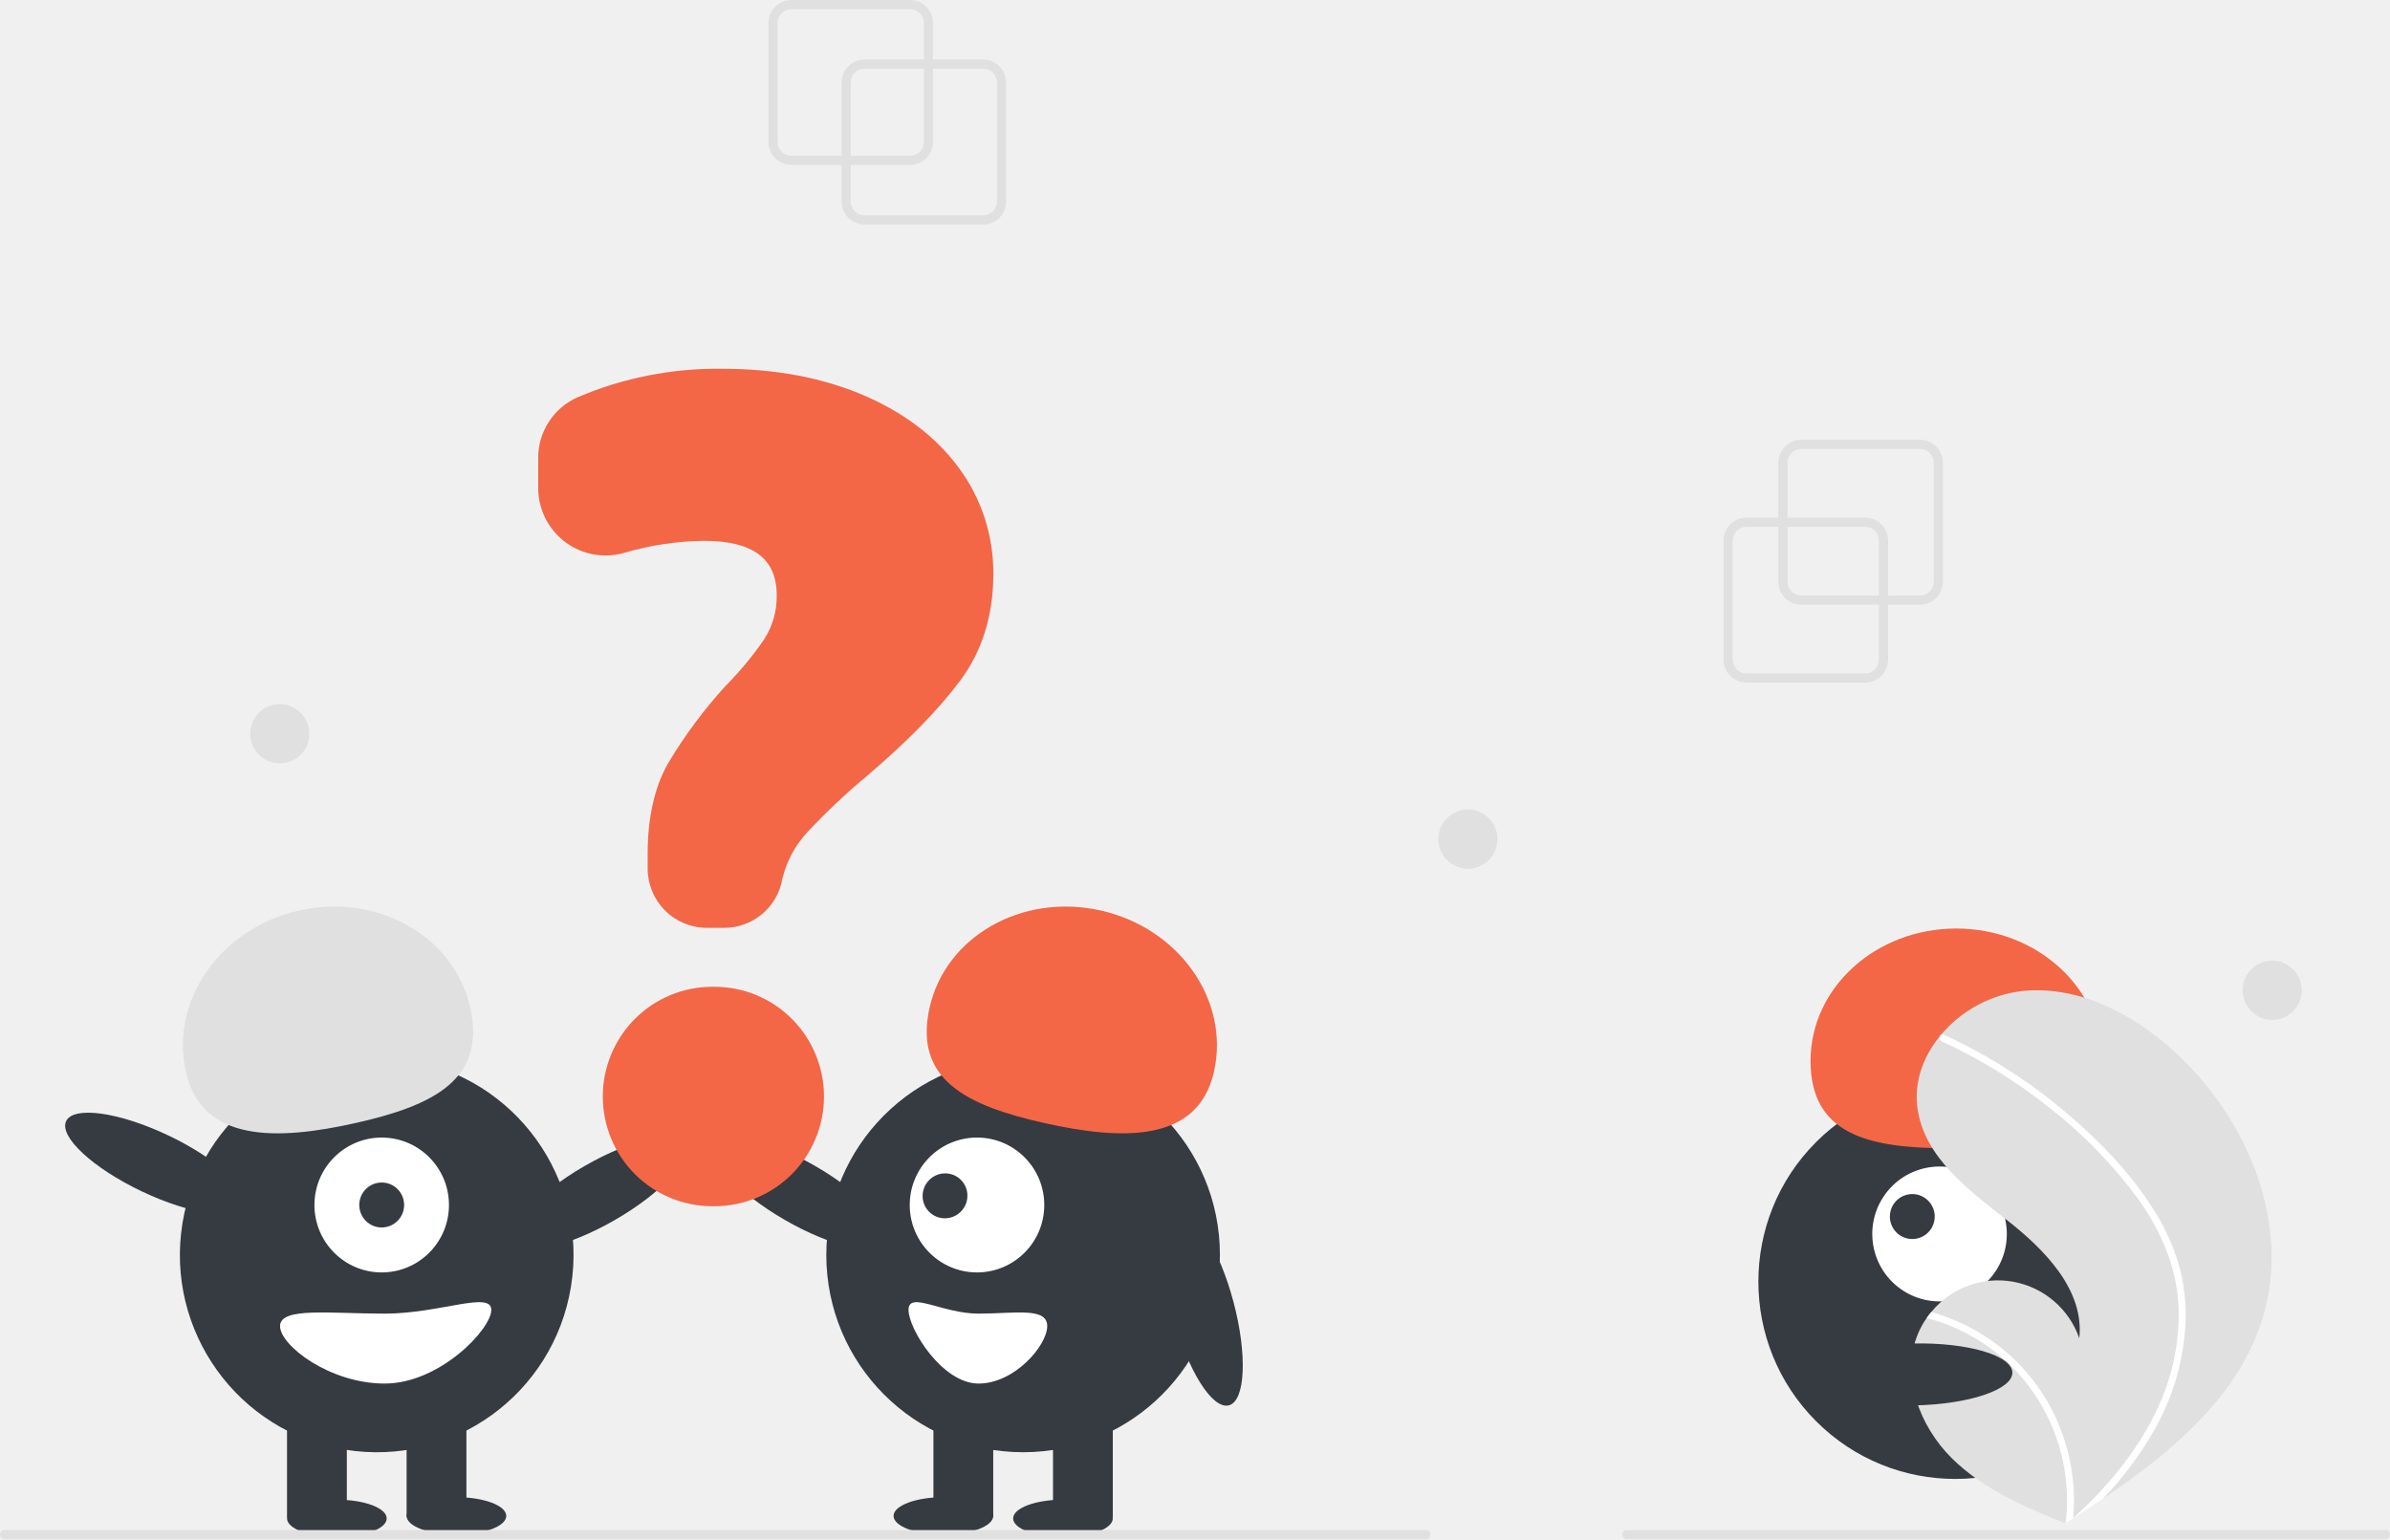
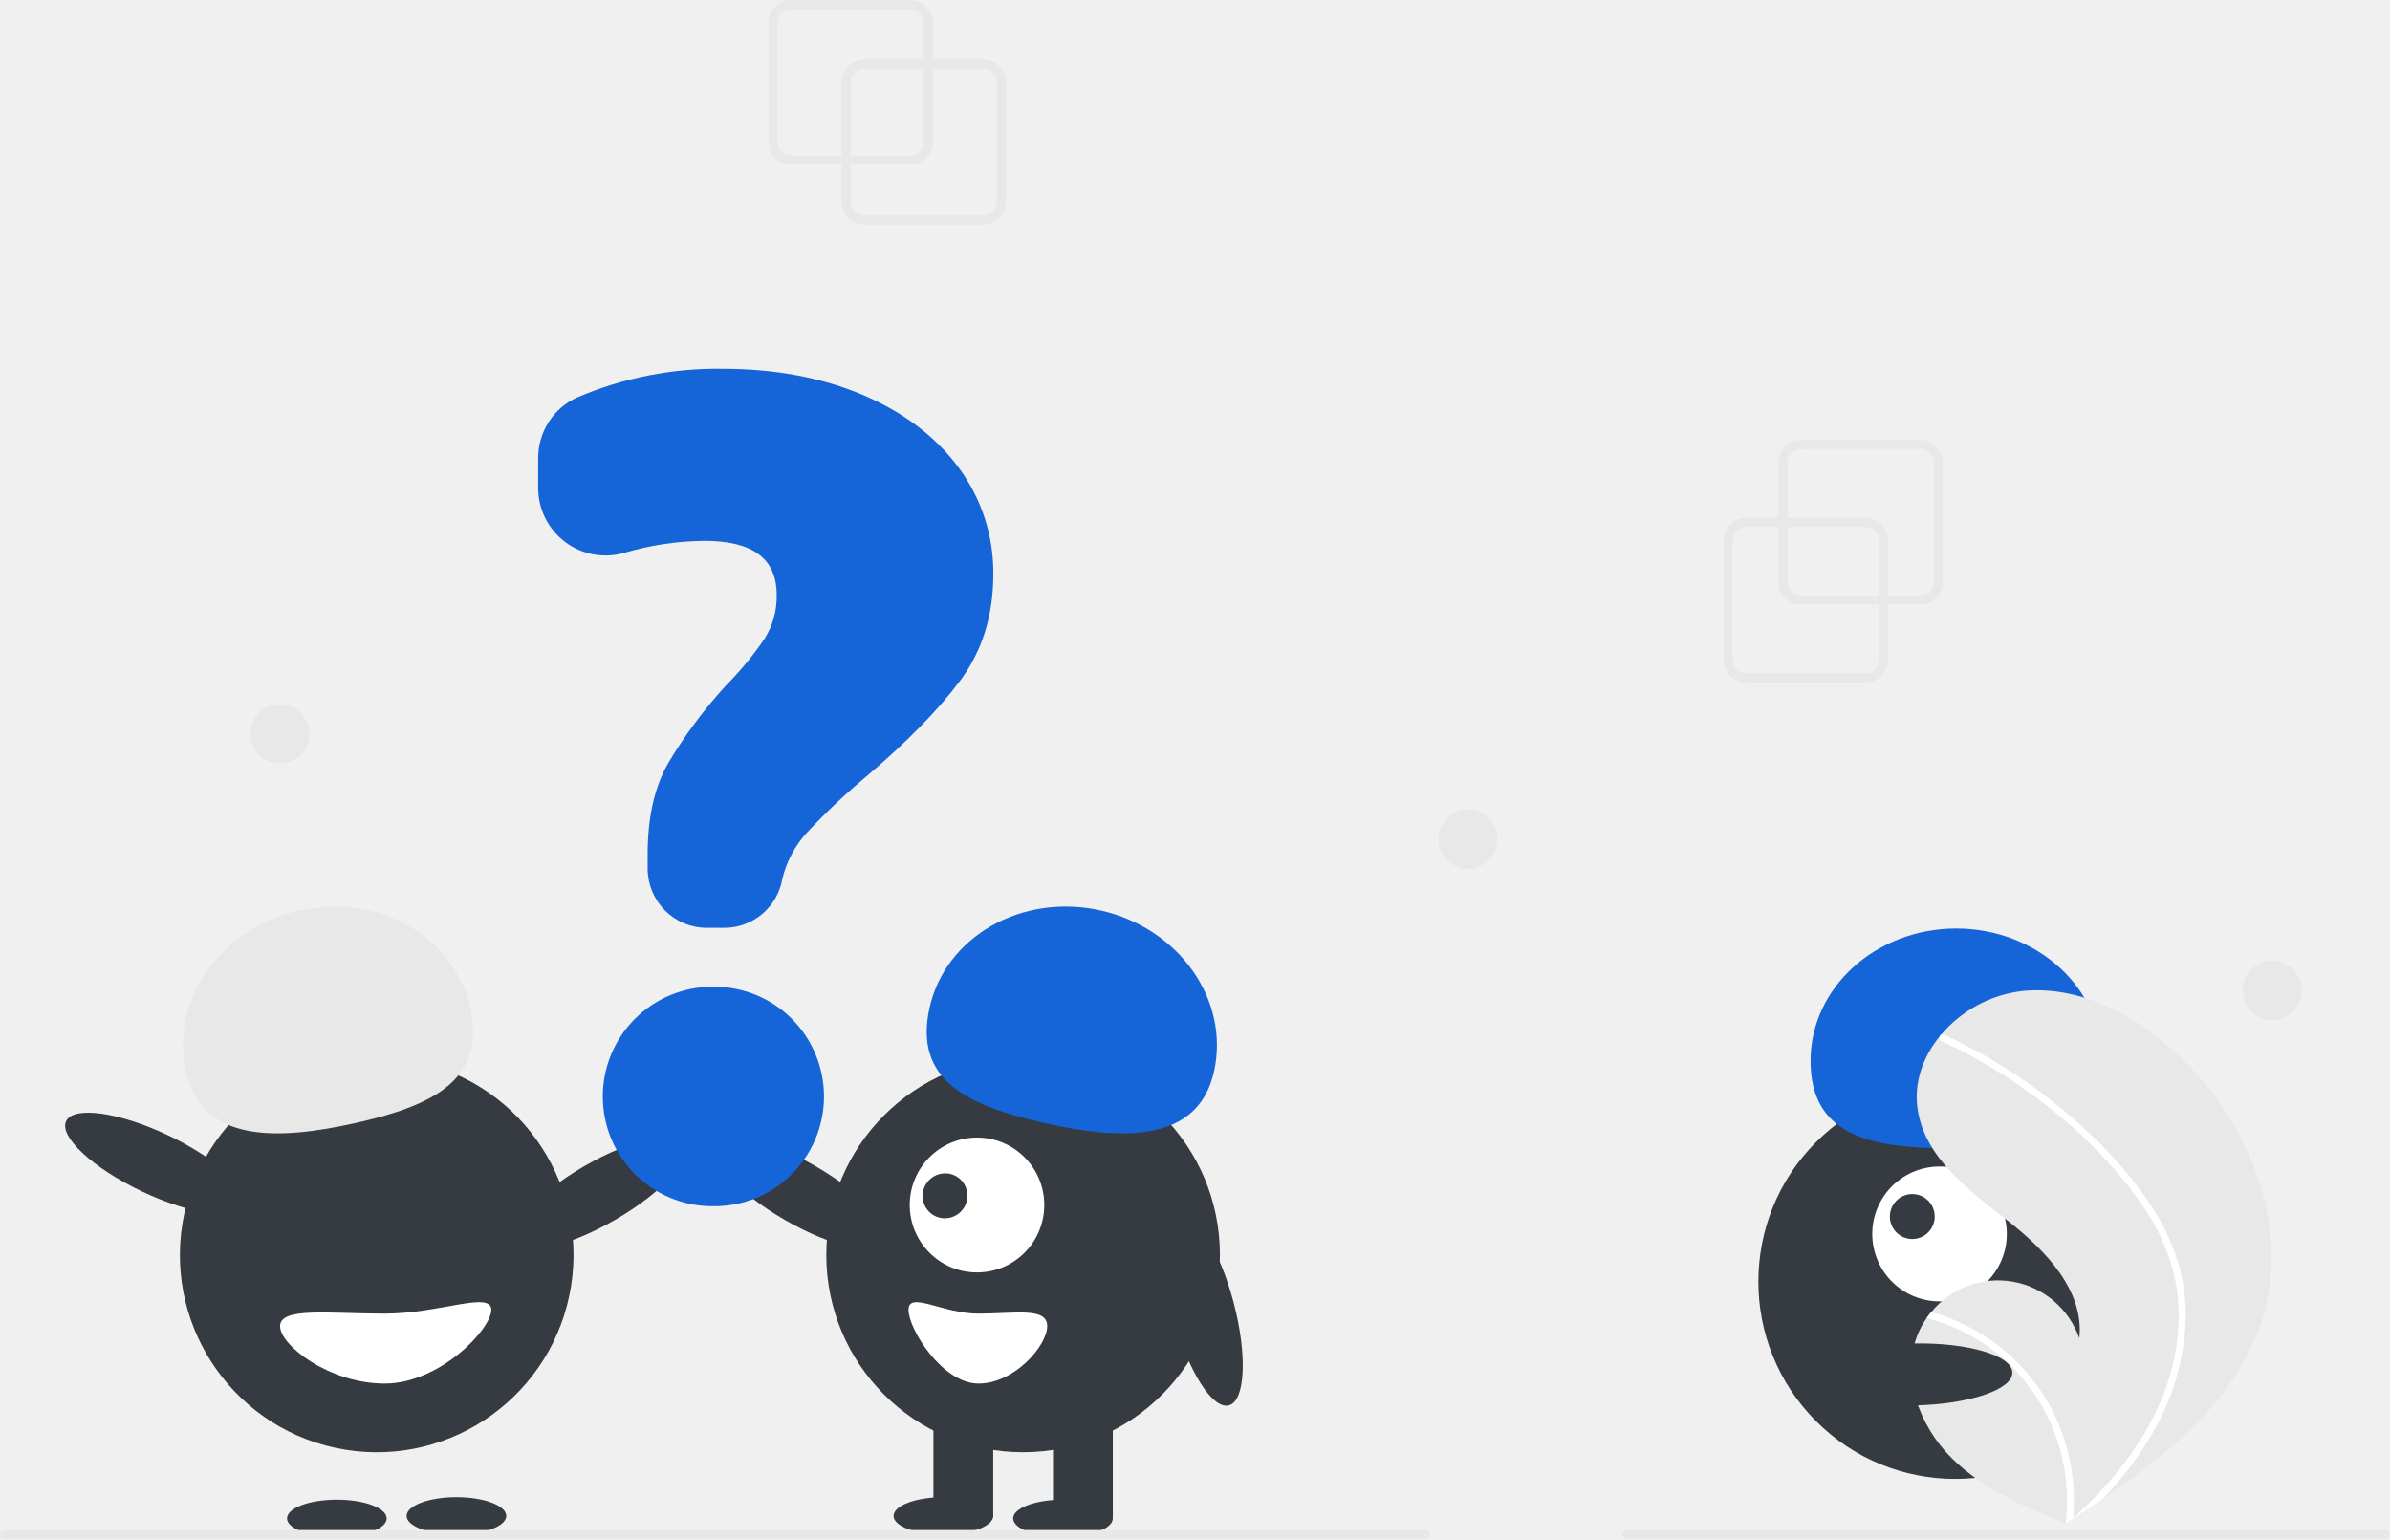
<svg xmlns="http://www.w3.org/2000/svg" width="295" height="190" viewBox="0 0 295 190" fill="none">
  <g clip-path="url(#clip0)">
-     <path d="M258.507 175.427C267.994 165.916 267.994 150.497 258.507 140.986C249.021 131.475 233.64 131.475 224.153 140.986C214.666 150.497 214.666 165.916 224.153 175.427C233.64 184.938 249.021 184.938 258.507 175.427Z" fill="#363A41" />
+     <path d="M258.507 175.427C267.994 165.916 267.994 150.496 258.507 140.986C249.021 131.475 233.64 131.475 224.153 140.986C214.666 150.496 214.666 165.916 224.153 175.427C233.64 184.937 249.021 184.937 258.507 175.427Z" fill="#363A41" />
    <path d="M241.195 160.447C245.672 159.453 248.498 155.009 247.507 150.521C246.516 146.033 242.083 143.2 237.606 144.193C233.129 145.187 230.303 149.631 231.294 154.119C232.285 158.607 236.718 161.44 241.195 160.447Z" fill="white" />
    <path d="M236.635 152.879C238.128 152.548 239.07 151.067 238.739 149.571C238.409 148.075 236.932 147.13 235.439 147.461C233.947 147.793 233.005 149.274 233.335 150.77C233.666 152.266 235.143 153.21 236.635 152.879Z" fill="#363A41" />
-     <path d="M240.37 141.742C230.436 141.724 223.461 139.945 223.478 130.921C223.495 121.898 231.562 114.598 241.497 114.616C251.432 114.635 259.472 121.965 259.455 130.988C259.439 140.012 250.305 141.761 240.37 141.742Z" fill="#F36747" />
-     <path d="M279.405 162.277C276.555 172.188 268.234 179.126 259.555 185.019C258.343 185.842 257.131 186.646 255.918 187.431C255.91 187.435 255.901 187.443 255.893 187.446C255.835 187.484 255.776 187.522 255.722 187.559C255.472 187.721 255.221 187.883 254.973 188.043L255.109 188.104C255.109 188.104 255.243 188.176 255.097 188.116C255.053 188.097 255.008 188.081 254.964 188.063C249.922 186.024 244.79 183.835 240.926 180.016C236.918 176.05 234.575 169.829 236.746 164.619C237.031 163.936 237.391 163.288 237.82 162.686C237.996 162.433 238.186 162.191 238.383 161.954C239.58 160.489 241.145 159.37 242.917 158.713C244.688 158.055 246.603 157.882 248.463 158.212C250.323 158.542 252.062 159.363 253.501 160.59C254.94 161.817 256.027 163.406 256.65 165.194C257.288 159.242 252.392 154.256 247.681 150.578C242.968 146.901 237.612 142.896 236.701 136.977C236.192 133.684 237.334 130.493 239.415 127.931C239.48 127.853 239.544 127.775 239.61 127.699C242.143 124.715 245.706 122.799 249.587 122.334C256.814 121.581 263.834 125.416 269.085 130.454C277.535 138.559 282.644 151.009 279.405 162.277Z" fill="#E0E0E0" />
-     <path d="M265.82 149.314C267.207 151.478 268.272 153.832 268.981 156.304C269.581 158.513 269.848 160.8 269.773 163.088C269.58 167.796 268.261 172.389 265.928 176.481C264.171 179.585 262.03 182.454 259.555 185.019C258.343 185.842 257.131 186.646 255.918 187.431C255.91 187.435 255.901 187.443 255.893 187.446C255.835 187.484 255.776 187.522 255.722 187.559C255.472 187.721 255.221 187.883 254.973 188.043C254.973 188.043 255.243 188.176 255.097 188.116C255.053 188.097 255.008 188.081 254.964 188.063C255.416 184.348 254.973 180.579 253.673 177.072C252.373 173.564 250.253 170.42 247.491 167.903C244.722 165.424 241.409 163.637 237.82 162.686C237.996 162.433 238.186 162.191 238.383 161.954C239.769 162.344 241.118 162.855 242.414 163.483C247.047 165.714 250.841 169.381 253.234 173.941C255.381 178.082 256.305 182.751 255.897 187.4C256.105 187.212 256.312 187.02 256.513 186.829C260.345 183.248 263.748 179.137 266.051 174.393C268.049 170.376 269.031 165.927 268.911 161.439C268.723 156.546 266.778 152.014 263.962 148.068C260.876 143.859 257.231 140.092 253.127 136.873C248.991 133.552 244.465 130.75 239.65 128.532C239.542 128.481 239.457 128.39 239.413 128.278C239.369 128.166 239.37 128.042 239.415 127.931C239.447 127.831 239.517 127.748 239.61 127.699C239.658 127.679 239.71 127.669 239.762 127.671C239.814 127.674 239.865 127.687 239.911 127.712C240.505 127.987 241.095 128.265 241.681 128.555C246.558 130.972 251.118 133.987 255.253 137.53C259.249 140.945 263.01 144.846 265.82 149.314Z" fill="white" />
+     <path d="M240.37 141.742C230.436 141.724 223.461 139.945 223.478 130.921C223.495 121.898 231.562 114.598 241.497 114.616C251.432 114.635 259.472 121.965 259.455 130.988C259.439 140.012 250.305 141.761 240.37 141.742Z" fill="#1565D8" />
+     <path d="M279.405 162.277C276.555 172.188 268.234 179.126 259.555 185.019C258.343 185.842 257.131 186.646 255.918 187.431C255.91 187.435 255.901 187.443 255.893 187.446C255.835 187.484 255.776 187.522 255.722 187.559C255.472 187.721 255.221 187.883 254.973 188.043L255.109 188.104C255.109 188.104 255.243 188.176 255.097 188.116C255.053 188.097 255.008 188.081 254.964 188.063C249.922 186.024 244.79 183.835 240.926 180.016C236.918 176.05 234.575 169.829 236.746 164.619C237.031 163.936 237.391 163.288 237.82 162.686C237.996 162.433 238.186 162.191 238.383 161.954C239.58 160.489 241.145 159.37 242.917 158.713C244.688 158.055 246.603 157.882 248.463 158.212C250.323 158.542 252.062 159.363 253.501 160.59C254.94 161.817 256.027 163.406 256.65 165.194C257.288 159.242 252.392 154.256 247.681 150.578C242.968 146.901 237.612 142.896 236.701 136.977C236.192 133.684 237.334 130.493 239.415 127.931C239.48 127.853 239.544 127.775 239.61 127.699C242.143 124.715 245.706 122.799 249.587 122.334C256.814 121.581 263.834 125.416 269.085 130.454C277.535 138.559 282.644 151.009 279.405 162.277Z" fill="#E8E8E8" />
+     <path d="M265.82 149.314C267.207 151.478 268.272 153.832 268.981 156.304C269.581 158.513 269.848 160.8 269.773 163.088C269.58 167.796 268.261 172.39 265.928 176.481C264.171 179.585 262.03 182.454 259.555 185.019C258.343 185.842 257.131 186.646 255.918 187.431C255.91 187.435 255.901 187.443 255.893 187.446C255.835 187.484 255.776 187.522 255.722 187.56C255.472 187.721 255.221 187.883 254.973 188.043C254.973 188.043 255.243 188.176 255.097 188.116C255.053 188.098 255.008 188.081 254.964 188.063C255.416 184.348 254.973 180.579 253.673 177.072C252.373 173.564 250.253 170.42 247.491 167.903C244.722 165.424 241.409 163.637 237.82 162.686C237.996 162.433 238.186 162.191 238.383 161.954C239.769 162.344 241.118 162.856 242.414 163.483C247.047 165.714 250.841 169.381 253.234 173.941C255.381 178.082 256.305 182.751 255.897 187.4C256.105 187.212 256.312 187.02 256.513 186.829C260.345 183.248 263.748 179.137 266.051 174.393C268.049 170.376 269.031 165.927 268.911 161.44C268.723 156.546 266.778 152.014 263.962 148.068C260.876 143.859 257.231 140.092 253.127 136.873C248.991 133.552 244.465 130.751 239.65 128.532C239.542 128.481 239.457 128.39 239.413 128.278C239.369 128.166 239.37 128.042 239.415 127.931C239.447 127.831 239.517 127.748 239.61 127.699C239.658 127.679 239.71 127.669 239.762 127.671C239.814 127.674 239.865 127.688 239.911 127.712C240.505 127.987 241.095 128.265 241.681 128.555C246.558 130.972 251.118 133.987 255.253 137.53C259.249 140.945 263.01 144.846 265.82 149.314Z" fill="white" />
    <path d="M41.579 189.745C44.975 189.745 47.729 188.71 47.729 187.433C47.729 186.156 44.975 185.121 41.579 185.121C38.182 185.121 35.429 186.156 35.429 187.433C35.429 188.71 38.182 189.745 41.579 189.745Z" fill="#363A41" />
-     <path d="M56.339 189.437C59.735 189.437 62.488 188.402 62.488 187.125C62.488 185.848 59.735 184.813 56.339 184.813C52.942 184.813 50.188 185.848 50.188 187.125C50.188 188.402 52.942 189.437 56.339 189.437Z" fill="#363A41" />
-     <path d="M75.933 150.576C81.744 147.217 85.603 143.011 84.551 141.182C83.5 139.353 77.936 140.593 72.124 143.952C66.312 147.311 62.454 151.516 63.506 153.345C64.557 155.174 70.121 153.934 75.933 150.576Z" fill="#363A41" />
-     <path d="M70.477 158.811C72.626 145.535 63.633 133.025 50.39 130.871C37.147 128.717 24.669 137.733 22.52 151.009C20.371 164.286 29.364 176.795 42.607 178.949C55.85 181.104 68.328 172.088 70.477 158.811Z" fill="#363A41" />
-     <path d="M42.809 174.023H35.429V187.279H42.809V174.023Z" fill="#363A41" />
-     <path d="M57.569 174.023H50.188V187.279H57.569V174.023Z" fill="#363A41" />
-     <path d="M47.114 157.068C51.699 157.068 55.416 153.342 55.416 148.745C55.416 144.148 51.699 140.421 47.114 140.421C42.528 140.421 38.811 144.148 38.811 148.745C38.811 153.342 42.528 157.068 47.114 157.068Z" fill="white" />
-     <path d="M47.114 151.519C48.642 151.519 49.881 150.277 49.881 148.745C49.881 147.212 48.642 145.97 47.114 145.97C45.585 145.97 44.346 147.212 44.346 148.745C44.346 150.277 45.585 151.519 47.114 151.519Z" fill="#363A41" />
-     <path d="M22.934 132.262C20.973 123.455 27.243 114.557 36.939 112.386C46.635 110.216 56.085 115.595 58.047 124.402C60.008 133.209 53.582 136.457 43.886 138.627C34.19 140.797 24.896 141.069 22.934 132.262Z" fill="#E0E0E0" />
+     <path d="M56.339 189.437C59.735 189.437 62.488 188.401 62.488 187.125C62.488 185.848 59.735 184.812 56.339 184.812C52.942 184.812 50.188 185.848 50.188 187.125C50.188 188.401 52.942 189.437 56.339 189.437Z" fill="#363A41" />
+     <path d="M75.933 150.575C81.744 147.217 85.603 143.011 84.551 141.182C83.5 139.353 77.936 140.593 72.124 143.952C66.312 147.311 62.454 151.516 63.506 153.345C64.557 155.174 70.121 153.934 75.933 150.575Z" fill="#363A41" />
+     <path d="M70.477 158.811C72.626 145.535 63.633 133.026 50.39 130.871C37.147 128.717 24.669 137.733 22.52 151.009C20.371 164.286 29.364 176.795 42.607 178.949C55.85 181.104 68.328 172.088 70.477 158.811Z" fill="#363A41" />
+     <path d="M22.934 132.262C20.973 123.456 27.243 114.557 36.939 112.386C46.635 110.216 56.085 115.595 58.047 124.402C60.008 133.209 53.582 136.457 43.886 138.627C34.19 140.798 24.896 141.069 22.934 132.262Z" fill="#E8E8E8" />
    <path d="M30.112 148.828C31.014 146.921 26.832 143.038 20.771 140.156C14.71 137.274 9.065 136.484 8.163 138.392C7.261 140.299 11.442 144.182 17.503 147.064C23.564 149.946 29.209 150.736 30.112 148.828Z" fill="#363A41" />
    <path d="M34.566 163.696C34.566 166.08 40.688 170.786 47.481 170.786C54.274 170.786 60.643 164.076 60.643 161.692C60.643 159.309 54.274 162.155 47.481 162.155C40.688 162.155 34.566 161.312 34.566 163.696Z" fill="white" />
    <path d="M131.204 189.745C134.6 189.745 137.354 188.71 137.354 187.433C137.354 186.156 134.6 185.121 131.204 185.121C127.807 185.121 125.054 186.156 125.054 187.433C125.054 188.71 127.807 189.745 131.204 189.745Z" fill="#363A41" />
-     <path d="M116.444 189.437C119.84 189.437 122.594 188.402 122.594 187.125C122.594 185.848 119.84 184.813 116.444 184.813C113.047 184.813 110.294 185.848 110.294 187.125C110.294 188.402 113.047 189.437 116.444 189.437Z" fill="#363A41" />
+     <path d="M116.444 189.437C119.84 189.437 122.594 188.401 122.594 187.125C122.594 185.848 119.84 184.812 116.444 184.812C113.047 184.812 110.294 185.848 110.294 187.125C110.294 188.401 113.047 189.437 116.444 189.437Z" fill="#363A41" />
    <path d="M109.277 153.345C110.329 151.516 106.47 147.311 100.658 143.952C94.847 140.593 89.283 139.353 88.231 141.182C87.179 143.011 91.038 147.217 96.85 150.575C102.661 153.934 108.225 155.174 109.277 153.345Z" fill="#363A41" />
    <path d="M126.284 179.264C139.7 179.264 150.576 168.36 150.576 154.91C150.576 141.46 139.7 130.557 126.284 130.557C112.868 130.557 101.992 141.46 101.992 154.91C101.992 168.36 112.868 179.264 126.284 179.264Z" fill="#363A41" />
    <path d="M137.354 174.023H129.974V187.279H137.354V174.023Z" fill="#363A41" />
    <path d="M122.594 174.023H115.214V187.279H122.594V174.023Z" fill="#363A41" />
    <path d="M120.592 157.068C125.178 157.068 128.895 153.342 128.895 148.745C128.895 144.148 125.178 140.421 120.592 140.421C116.007 140.421 112.29 144.148 112.29 148.745C112.29 153.342 116.007 157.068 120.592 157.068Z" fill="white" />
    <path d="M118.592 149.568C119.676 148.482 119.683 146.727 118.607 145.647C117.532 144.568 115.781 144.573 114.696 145.659C113.612 146.745 113.605 148.501 114.681 149.58C115.756 150.66 117.507 150.654 118.592 149.568Z" fill="#363A41" />
-     <path d="M128.896 138.627C119.2 136.457 112.774 133.209 114.736 124.402C116.697 115.595 126.147 110.216 135.844 112.386C145.54 114.557 151.81 123.455 149.848 132.262C147.887 141.069 138.592 140.797 128.896 138.627Z" fill="#F36747" />
-     <path d="M151.687 173.474C153.722 172.932 153.976 167.224 152.254 160.724C150.532 154.224 147.486 149.395 145.451 149.937C143.415 150.479 143.161 156.187 144.883 162.687C146.605 169.186 149.651 174.016 151.687 173.474Z" fill="#363A41" />
-     <path d="M120.78 162.155C116.321 162.155 112.139 159.309 112.139 161.693C112.139 164.076 116.321 170.787 120.78 170.787C125.24 170.787 129.259 166.08 129.259 163.696C129.259 161.313 125.24 162.155 120.78 162.155Z" fill="white" />
-     <path d="M89.386 114.531H87.229C85.297 114.529 83.444 113.758 82.077 112.388C80.711 111.018 79.942 109.161 79.94 107.223V105.408C79.94 100.91 80.79 97.145 82.466 94.216C84.498 90.808 86.868 87.616 89.541 84.686C91.315 82.898 92.925 80.952 94.351 78.874C95.374 77.259 95.902 75.379 95.87 73.467C95.87 68.955 92.938 66.762 86.907 66.762C83.561 66.8 80.237 67.3 77.028 68.249C75.79 68.603 74.487 68.664 73.222 68.428C71.956 68.192 70.763 67.664 69.735 66.887C68.708 66.11 67.874 65.104 67.3 63.949C66.726 62.794 66.428 61.522 66.427 60.231V56.556C66.42 54.973 66.871 53.423 67.725 52.093C68.58 50.762 69.801 49.708 71.24 49.059C76.908 46.635 83.021 45.429 89.183 45.521C95.638 45.521 101.465 46.608 106.503 48.751C111.55 50.9 115.538 53.929 118.355 57.756C121.163 61.555 122.656 66.171 122.605 70.9C122.605 75.978 121.222 80.401 118.495 84.045C115.798 87.653 111.931 91.603 107.002 95.785C104.405 97.95 101.944 100.274 99.634 102.744C98.141 104.355 97.086 106.324 96.57 108.462C96.283 110.162 95.403 111.705 94.088 112.816C92.772 113.927 91.107 114.535 89.386 114.531Z" fill="#F36747" />
-     <path d="M88.187 148.896H87.903C84.321 148.894 80.887 147.466 78.355 144.926C75.824 142.386 74.402 138.943 74.402 135.352C74.402 131.762 75.824 128.318 78.355 125.778C80.887 123.239 84.321 121.811 87.903 121.808H88.187C89.962 121.807 91.72 122.157 93.36 122.837C95 123.517 96.49 124.514 97.746 125.772C99.001 127.03 99.997 128.523 100.676 130.167C101.356 131.811 101.706 133.573 101.706 135.352C101.706 137.131 101.356 138.893 100.676 140.537C99.997 142.181 99.001 143.674 97.746 144.932C96.49 146.19 95 147.187 93.36 147.867C91.72 148.548 89.962 148.897 88.187 148.896Z" fill="#F36747" />
-     <path d="M175.985 190H0.564C0.414 190 0.271 189.94 0.165 189.834C0.059 189.728 0 189.584 0 189.434C0 189.285 0.059 189.141 0.165 189.035C0.271 188.929 0.414 188.869 0.564 188.869H175.985C176.134 188.869 176.278 188.929 176.384 189.035C176.489 189.141 176.549 189.285 176.549 189.434C176.549 189.584 176.489 189.728 176.384 189.834C176.278 189.94 176.134 190 175.985 190Z" fill="#E0E0E0" />
-     <path d="M294.436 190H200.803C200.653 190 200.51 189.94 200.404 189.834C200.298 189.728 200.239 189.584 200.239 189.434C200.239 189.285 200.298 189.141 200.404 189.035C200.51 188.929 200.653 188.869 200.803 188.869H294.436C294.586 188.869 294.729 188.929 294.835 189.035C294.941 189.141 295 189.285 295 189.434C295 189.584 294.941 189.728 294.835 189.834C294.729 189.94 294.586 190 294.436 190Z" fill="#E0E0E0" />
-     <path d="M236.322 173.483C243.029 173.351 248.432 171.533 248.391 169.423C248.35 167.312 242.88 165.707 236.173 165.839C229.466 165.97 224.062 167.788 224.104 169.899C224.145 172.009 229.615 173.614 236.322 173.483Z" fill="#363A41" />
-     <path d="M230.225 84.256H215.56C214.812 84.255 214.095 83.957 213.566 83.427C213.038 82.897 212.74 82.178 212.739 81.429V66.726C212.74 65.977 213.038 65.258 213.566 64.728C214.095 64.198 214.812 63.9 215.56 63.899H230.225C230.973 63.9 231.689 64.198 232.218 64.728C232.747 65.258 233.044 65.977 233.045 66.726V81.429C233.044 82.178 232.747 82.897 232.218 83.427C231.689 83.957 230.973 84.255 230.225 84.256ZM215.56 65.03C215.111 65.03 214.681 65.209 214.364 65.527C214.046 65.845 213.868 66.276 213.867 66.726V81.429C213.868 81.878 214.046 82.309 214.364 82.628C214.681 82.946 215.111 83.124 215.56 83.125H230.225C230.674 83.124 231.104 82.946 231.421 82.628C231.738 82.309 231.917 81.878 231.917 81.429V66.726C231.917 66.276 231.738 65.845 231.421 65.527C231.104 65.209 230.674 65.03 230.225 65.03H215.56Z" fill="#E0E0E0" />
-     <path d="M236.994 74.643H222.328C221.58 74.642 220.864 74.344 220.335 73.814C219.806 73.284 219.509 72.565 219.508 71.816V57.113C219.509 56.364 219.806 55.645 220.335 55.115C220.864 54.585 221.58 54.287 222.328 54.286H236.994C237.741 54.287 238.458 54.585 238.987 55.115C239.516 55.645 239.813 56.364 239.814 57.113V71.816C239.813 72.565 239.516 73.284 238.987 73.814C238.458 74.344 237.741 74.642 236.994 74.643ZM222.328 55.417C221.88 55.417 221.449 55.596 221.132 55.914C220.815 56.232 220.637 56.663 220.636 57.113V71.816C220.637 72.265 220.815 72.697 221.132 73.014C221.449 73.333 221.88 73.511 222.328 73.512H236.994C237.442 73.511 237.872 73.333 238.19 73.014C238.507 72.697 238.685 72.265 238.686 71.816V57.113C238.685 56.663 238.507 56.232 238.19 55.914C237.872 55.596 237.442 55.417 236.994 55.417H222.328Z" fill="#E0E0E0" />
-     <path d="M121.363 27.708H106.697C105.949 27.707 105.233 27.409 104.704 26.879C104.175 26.349 103.878 25.631 103.877 24.881V10.179C103.878 9.429 104.175 8.71 104.704 8.18C105.233 7.65 105.949 7.352 106.697 7.351H121.363C122.11 7.352 122.827 7.65 123.356 8.18C123.885 8.71 124.182 9.429 124.183 10.179V24.881C124.182 25.631 123.885 26.349 123.356 26.879C122.827 27.409 122.11 27.707 121.363 27.708ZM106.697 8.482C106.249 8.483 105.818 8.662 105.501 8.98C105.184 9.298 105.005 9.729 105.005 10.179V24.881C105.005 25.331 105.184 25.762 105.501 26.08C105.818 26.398 106.249 26.577 106.697 26.577H121.363C121.811 26.577 122.241 26.398 122.559 26.08C122.876 25.762 123.054 25.331 123.055 24.881V10.179C123.054 9.729 122.876 9.298 122.559 8.98C122.241 8.662 121.811 8.483 121.363 8.482H106.697Z" fill="#E0E0E0" />
-     <path d="M112.338 20.357H97.672C96.925 20.356 96.208 20.058 95.679 19.528C95.15 18.998 94.853 18.279 94.852 17.53V2.827C94.853 2.078 95.15 1.359 95.679 0.829C96.208 0.299 96.925 0.001 97.672 0H112.338C113.085 0.001 113.802 0.299 114.331 0.829C114.86 1.359 115.157 2.078 115.158 2.827V17.53C115.157 18.279 114.86 18.998 114.331 19.528C113.802 20.058 113.085 20.356 112.338 20.357ZM97.672 1.131C97.224 1.131 96.794 1.31 96.476 1.628C96.159 1.946 95.981 2.378 95.98 2.827V17.53C95.981 17.98 96.159 18.411 96.476 18.729C96.794 19.047 97.224 19.226 97.672 19.226H112.338C112.786 19.226 113.216 19.047 113.534 18.729C113.851 18.411 114.029 17.98 114.03 17.53V2.827C114.029 2.378 113.851 1.946 113.534 1.628C113.216 1.31 112.786 1.131 112.338 1.131H97.672Z" fill="#E0E0E0" />
-     <path d="M181.186 107.235C183.2 107.235 184.833 105.598 184.833 103.578C184.833 101.559 183.2 99.921 181.186 99.921C179.171 99.921 177.538 101.559 177.538 103.578C177.538 105.598 179.171 107.235 181.186 107.235Z" fill="#E0E0E0" />
-     <path d="M34.532 94.229C36.546 94.229 38.179 92.592 38.179 90.572C38.179 88.553 36.546 86.915 34.532 86.915C32.517 86.915 30.884 88.553 30.884 90.572C30.884 92.592 32.517 94.229 34.532 94.229Z" fill="#E0E0E0" />
-     <path d="M280.459 125.896C282.473 125.896 284.107 124.259 284.107 122.239C284.107 120.219 282.473 118.582 280.459 118.582C278.444 118.582 276.811 120.219 276.811 122.239C276.811 124.259 278.444 125.896 280.459 125.896Z" fill="#E0E0E0" />
+     <path d="M128.896 138.627C119.2 136.457 112.774 133.209 114.736 124.402C116.697 115.595 126.147 110.216 135.844 112.386C145.54 114.557 151.81 123.456 149.848 132.262C147.887 141.069 138.592 140.798 128.896 138.627Z" fill="#1565D8" />
+     <path d="M151.687 173.474C153.722 172.932 153.976 167.224 152.254 160.724C150.532 154.224 147.486 149.394 145.451 149.936C143.415 150.478 143.161 156.187 144.883 162.686C146.605 169.186 149.651 174.016 151.687 173.474Z" fill="#363A41" />
+     <path d="M120.78 162.155C116.321 162.155 112.139 159.309 112.139 161.692C112.139 164.076 116.321 170.786 120.78 170.786C125.24 170.786 129.259 166.08 129.259 163.696C129.259 161.313 125.24 162.155 120.78 162.155Z" fill="white" />
+     <path d="M89.386 114.531H87.229C85.297 114.529 83.444 113.758 82.077 112.388C80.711 111.018 79.942 109.161 79.94 107.223V105.408C79.94 100.91 80.79 97.145 82.466 94.216C84.498 90.808 86.868 87.615 89.541 84.686C91.315 82.898 92.925 80.952 94.351 78.874C95.374 77.259 95.902 75.379 95.87 73.466C95.87 68.955 92.938 66.762 86.907 66.762C83.561 66.8 80.237 67.3 77.028 68.249C75.79 68.603 74.487 68.664 73.222 68.428C71.956 68.192 70.763 67.664 69.735 66.887C68.708 66.11 67.874 65.104 67.3 63.949C66.726 62.794 66.428 61.522 66.427 60.231V56.556C66.42 54.973 66.871 53.423 67.725 52.092C68.58 50.762 69.801 49.708 71.24 49.059C76.908 46.634 83.021 45.429 89.183 45.521C95.638 45.521 101.465 46.608 106.503 48.751C111.55 50.9 115.538 53.929 118.355 57.756C121.163 61.555 122.656 66.171 122.605 70.9C122.605 75.978 121.222 80.4 118.495 84.045C115.798 87.653 111.931 91.602 107.002 95.785C104.405 97.95 101.944 100.274 99.634 102.744C98.141 104.355 97.086 106.324 96.57 108.461C96.283 110.162 95.403 111.705 94.088 112.816C92.772 113.927 91.107 114.535 89.386 114.531Z" fill="#1565D8" />
+     <path d="M88.187 148.896H87.903C84.321 148.893 80.887 147.465 78.355 144.926C75.824 142.386 74.402 138.942 74.402 135.352C74.402 131.761 75.824 128.318 78.355 125.778C80.887 123.238 84.321 121.81 87.903 121.808H88.187C89.962 121.807 91.72 122.156 93.36 122.837C95 123.517 96.49 124.514 97.746 125.772C99.001 127.03 99.997 128.523 100.676 130.167C101.356 131.811 101.706 133.573 101.706 135.352C101.706 137.131 101.356 138.893 100.676 140.537C99.997 142.181 99.001 143.674 97.746 144.932C96.49 146.19 95 147.187 93.36 147.867C91.72 148.547 89.962 148.897 88.187 148.896Z" fill="#1565D8" />
+     <path d="M175.985 190H0.564C0.414 190 0.271 189.94 0.165 189.834C0.059 189.728 0 189.585 0 189.435C0 189.285 0.059 189.141 0.165 189.035C0.271 188.929 0.414 188.869 0.564 188.869H175.985C176.134 188.869 176.278 188.929 176.384 189.035C176.489 189.141 176.549 189.285 176.549 189.435C176.549 189.585 176.489 189.728 176.384 189.834C176.278 189.94 176.134 190 175.985 190Z" fill="#E8E8E8" />
+     <path d="M294.436 190H200.803C200.653 190 200.51 189.94 200.404 189.834C200.298 189.728 200.239 189.585 200.239 189.435C200.239 189.285 200.298 189.141 200.404 189.035C200.51 188.929 200.653 188.869 200.803 188.869H294.436C294.586 188.869 294.729 188.929 294.835 189.035C294.941 189.141 295 189.285 295 189.435C295 189.585 294.941 189.728 294.835 189.834C294.729 189.94 294.586 190 294.436 190Z" fill="#E8E8E8" />
+     <path d="M236.322 173.483C243.029 173.351 248.432 171.533 248.391 169.423C248.35 167.312 242.88 165.707 236.173 165.839C229.466 165.97 224.062 167.788 224.104 169.899C224.145 172.01 229.615 173.614 236.322 173.483Z" fill="#363A41" />
+     <path d="M230.225 84.256H215.56C214.812 84.255 214.095 83.957 213.566 83.427C213.038 82.897 212.74 82.178 212.739 81.429V66.726C212.74 65.977 213.038 65.258 213.566 64.728C214.095 64.198 214.812 63.9 215.56 63.899H230.225C230.973 63.9 231.689 64.198 232.218 64.728C232.747 65.258 233.044 65.977 233.045 66.726V81.429C233.044 82.178 232.747 82.897 232.218 83.427C231.689 83.957 230.973 84.255 230.225 84.256ZM215.56 65.03C215.111 65.03 214.681 65.209 214.364 65.527C214.046 65.845 213.868 66.276 213.867 66.726V81.429C213.868 81.879 214.046 82.31 214.364 82.628C214.681 82.946 215.111 83.125 215.56 83.125H230.225C230.674 83.125 231.104 82.946 231.421 82.628C231.738 82.31 231.917 81.879 231.917 81.429V66.726C231.917 66.276 231.738 65.845 231.421 65.527C231.104 65.209 230.674 65.03 230.225 65.03H215.56Z" fill="#E8E8E8" />
+     <path d="M236.994 74.643H222.328C221.58 74.642 220.864 74.344 220.335 73.814C219.806 73.284 219.509 72.565 219.508 71.815V57.113C219.509 56.363 219.806 55.645 220.335 55.115C220.864 54.585 221.58 54.286 222.328 54.286H236.994C237.741 54.286 238.458 54.585 238.987 55.115C239.516 55.645 239.813 56.363 239.814 57.113V71.815C239.813 72.565 239.516 73.284 238.987 73.814C238.458 74.344 237.741 74.642 236.994 74.643ZM222.328 55.417C221.88 55.417 221.449 55.596 221.132 55.914C220.815 56.232 220.637 56.663 220.636 57.113V71.815C220.637 72.265 220.815 72.696 221.132 73.014C221.449 73.332 221.88 73.511 222.328 73.512H236.994C237.442 73.511 237.872 73.332 238.19 73.014C238.507 72.696 238.685 72.265 238.686 71.815V57.113C238.685 56.663 238.507 56.232 238.19 55.914C237.872 55.596 237.442 55.417 236.994 55.417H222.328Z" fill="#E8E8E8" />
+     <path d="M121.363 27.708H106.697C105.949 27.707 105.233 27.409 104.704 26.879C104.175 26.349 103.878 25.63 103.877 24.881V10.178C103.878 9.429 104.175 8.71 104.704 8.18C105.233 7.65 105.949 7.352 106.697 7.351H121.363C122.11 7.352 122.827 7.65 123.356 8.18C123.885 8.71 124.182 9.429 124.183 10.178V24.881C124.182 25.63 123.885 26.349 123.356 26.879C122.827 27.409 122.11 27.707 121.363 27.708ZM106.697 8.482C106.249 8.483 105.818 8.661 105.501 8.979C105.184 9.297 105.005 9.729 105.005 10.178V24.881C105.005 25.331 105.184 25.762 105.501 26.08C105.818 26.398 106.249 26.577 106.697 26.577H121.363C121.811 26.577 122.241 26.398 122.559 26.08C122.876 25.762 123.054 25.331 123.055 24.881V10.178C123.054 9.729 122.876 9.297 122.559 8.979C122.241 8.661 121.811 8.483 121.363 8.482H106.697Z" fill="#E8E8E8" />
+     <path d="M112.338 20.357H97.672C96.925 20.356 96.208 20.058 95.679 19.528C95.15 18.998 94.853 18.279 94.852 17.53V2.827C94.853 2.078 95.15 1.359 95.679 0.829C96.208 0.299 96.925 0.001 97.672 0H112.338C113.085 0.001 113.802 0.299 114.331 0.829C114.86 1.359 115.157 2.078 115.158 2.827V17.53C115.157 18.279 114.86 18.998 114.331 19.528C113.802 20.058 113.085 20.356 112.338 20.357ZM97.672 1.131C97.224 1.131 96.794 1.31 96.476 1.628C96.159 1.946 95.981 2.378 95.98 2.827V17.53C95.981 17.98 96.159 18.411 96.476 18.729C96.794 19.047 97.224 19.226 97.672 19.226H112.338C112.786 19.226 113.216 19.047 113.534 18.729C113.851 18.411 114.029 17.98 114.03 17.53V2.827C114.029 2.378 113.851 1.946 113.534 1.628C113.216 1.31 112.786 1.131 112.338 1.131H97.672Z" fill="#E8E8E8" />
+     <path d="M181.186 107.235C183.2 107.235 184.833 105.598 184.833 103.578C184.833 101.559 183.2 99.921 181.186 99.921C179.171 99.921 177.538 101.559 177.538 103.578C177.538 105.598 179.171 107.235 181.186 107.235Z" fill="#E8E8E8" />
+     <path d="M34.532 94.229C36.546 94.229 38.179 92.592 38.179 90.572C38.179 88.553 36.546 86.915 34.532 86.915C32.517 86.915 30.884 88.553 30.884 90.572C30.884 92.592 32.517 94.229 34.532 94.229Z" fill="#E8E8E8" />
+     <path d="M280.459 125.896C282.473 125.896 284.107 124.259 284.107 122.239C284.107 120.22 282.473 118.582 280.459 118.582C278.444 118.582 276.811 120.22 276.811 122.239C276.811 124.259 278.444 125.896 280.459 125.896Z" fill="#E8E8E8" />
  </g>
  <defs>
    <clipPath id="clip0">
      <rect width="295" height="190" fill="white" />
    </clipPath>
  </defs>
</svg>
